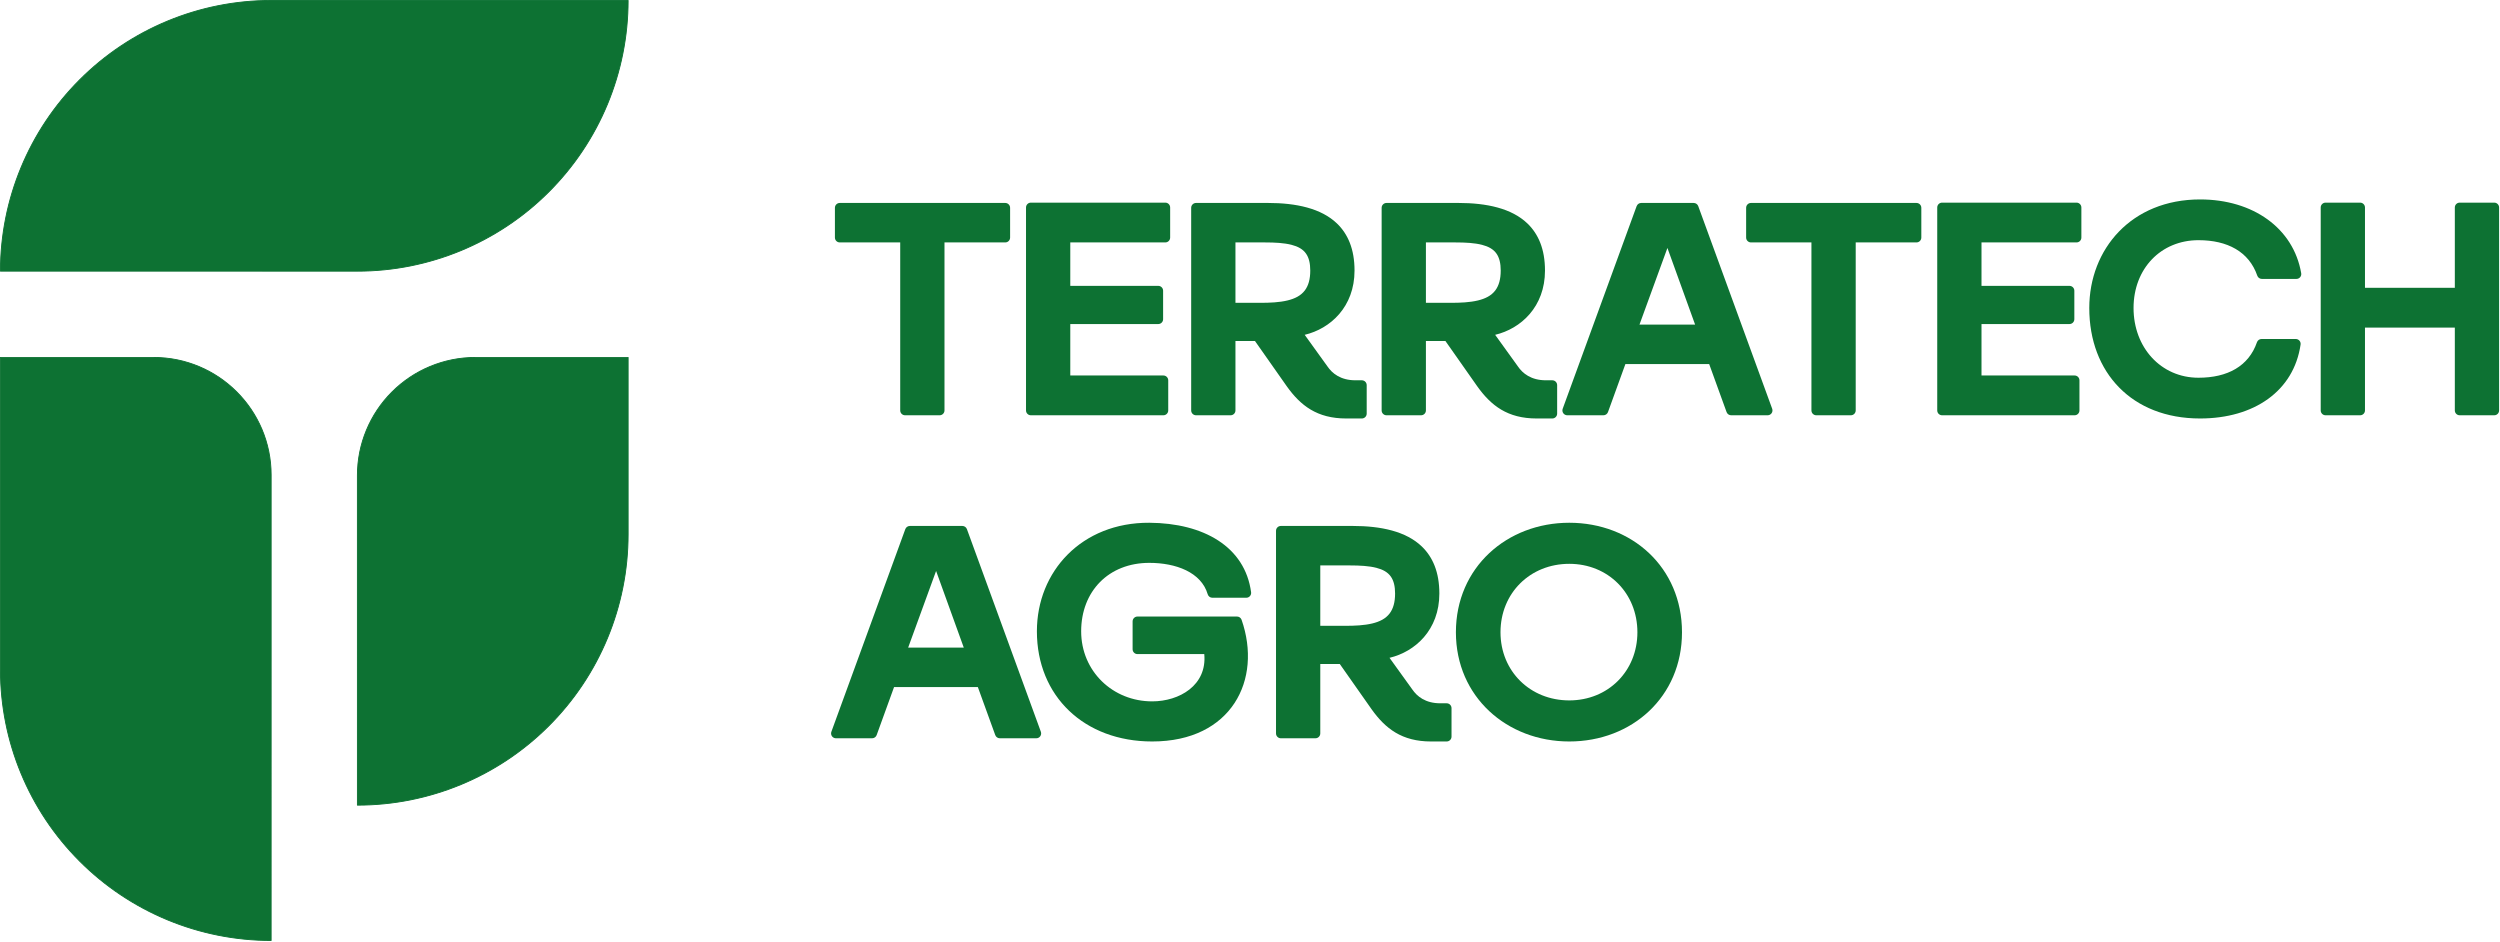
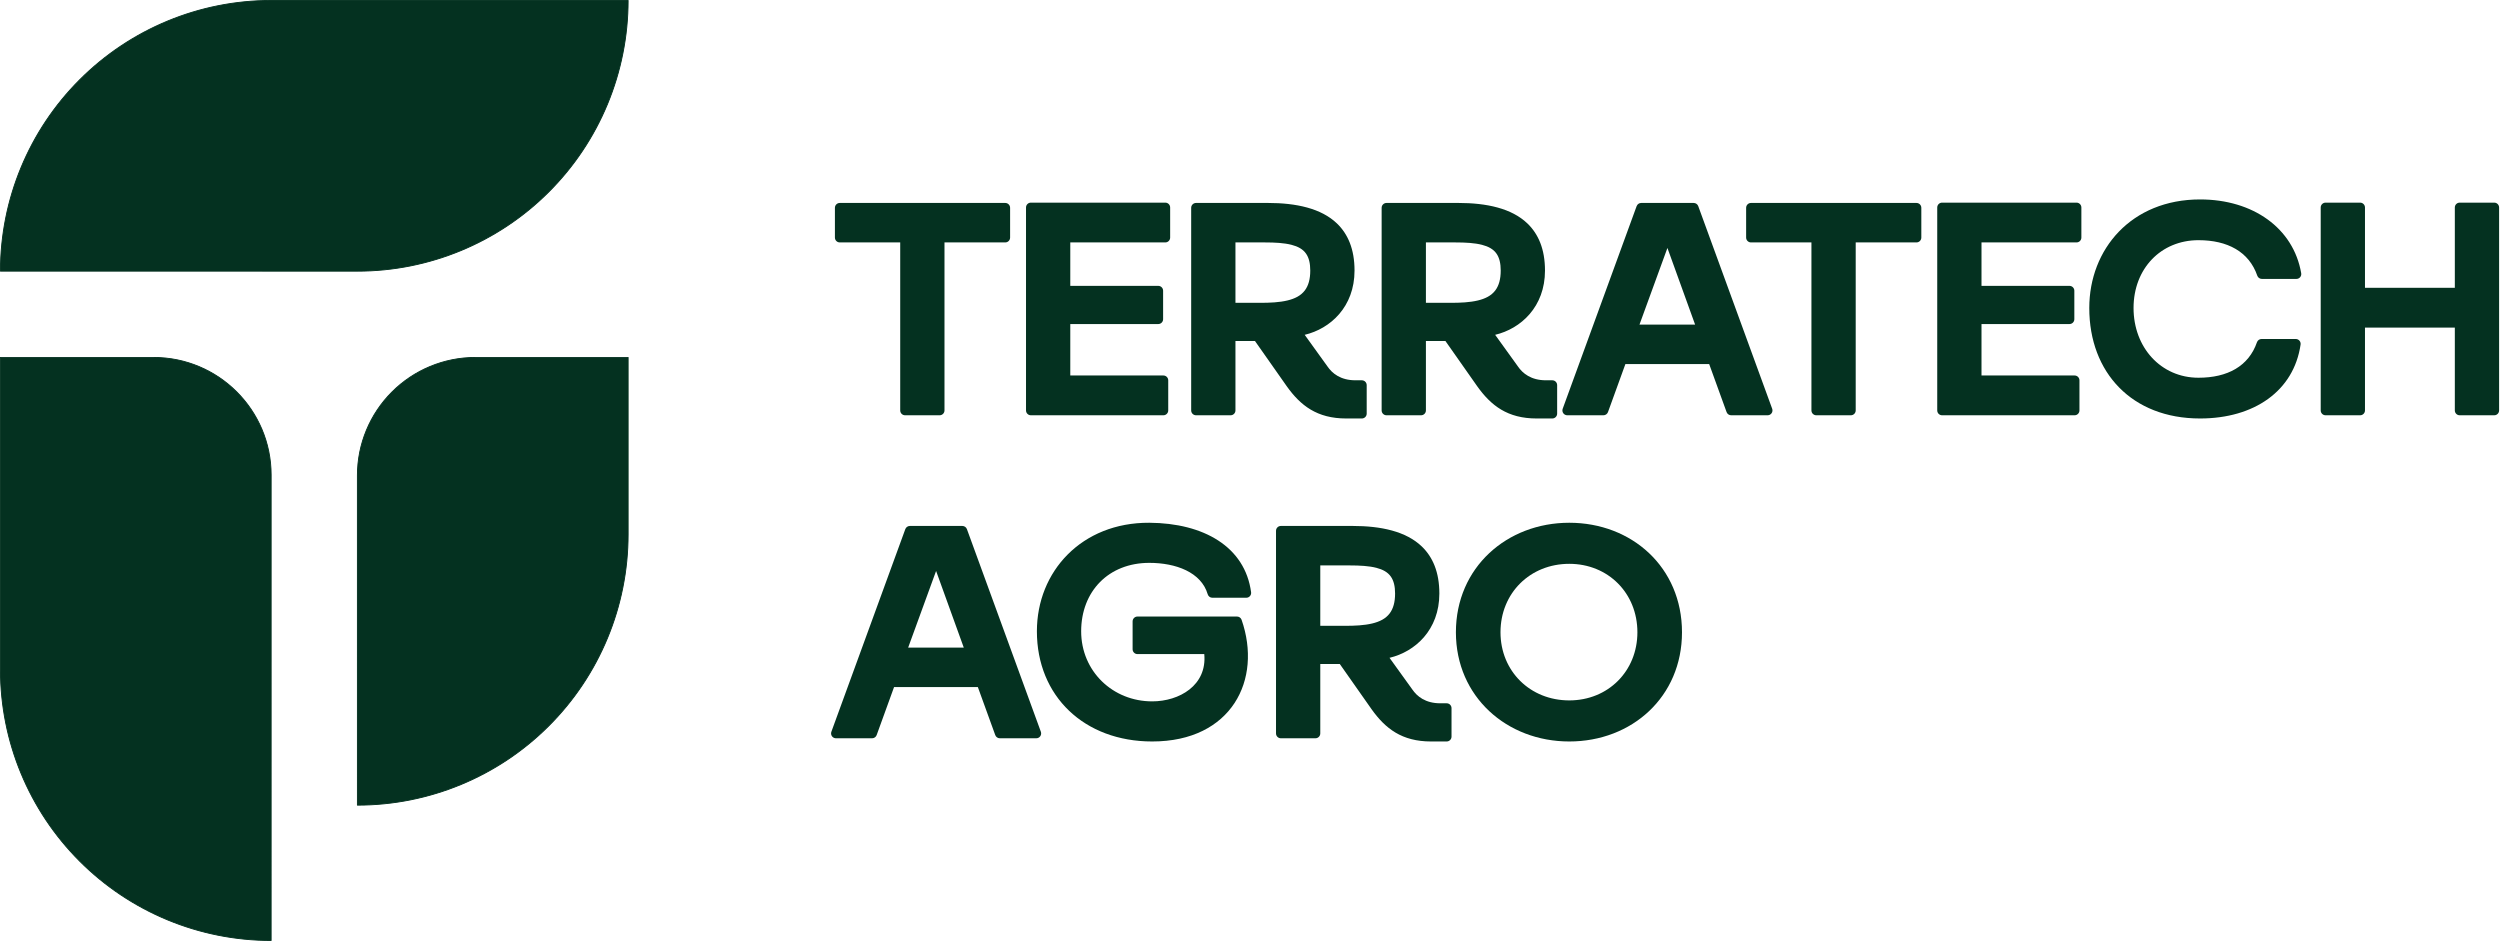
<svg xmlns="http://www.w3.org/2000/svg" width="2666" height="1004" viewBox="0 0 2666 1004" version="1.1" xml:space="preserve" style="fill-rule:evenodd;clip-rule:evenodd;stroke-linejoin:round;stroke-miterlimit:2;">
  <g transform="matrix(1,0,0,1,-667.2296,-998.2748)">
    <g transform="matrix(10.34609,0,0,10.34609,-9647.326,-1976.288)">
      <g transform="matrix(0.494897,0,0,0.494897,1083.047,329.81)">
-         <path d="M21.733,1.01L14.533,1.01C13.975,1.01 13.523,0.558 13.523,0L13.523,-34.99L0.933,-34.99C0.375,-34.99 -0.077,-35.442 -0.077,-36L-0.077,-42.2C-0.077,-42.758 0.375,-43.211 0.933,-43.211L35.4,-43.211C35.958,-43.211 36.41,-42.758 36.41,-42.2L36.41,-36C36.41,-35.442 35.958,-34.99 35.4,-34.99L22.744,-34.99L22.744,-0C22.744,0.558 22.291,1.01 21.733,1.01ZM68.334,1.01L40.734,1.01C40.176,1.01 39.723,0.558 39.723,0L39.723,-42.267C39.723,-42.825 40.176,-43.277 40.734,-43.277L68.734,-43.277C69.292,-43.277 69.744,-42.825 69.744,-42.267L69.744,-36C69.744,-35.442 69.292,-34.99 68.734,-34.99L48.944,-34.99L48.944,-25.944L67.267,-25.944C67.825,-25.944 68.277,-25.491 68.277,-24.933L68.277,-19C68.277,-18.442 67.825,-17.99 67.267,-17.99L48.944,-17.99L48.944,-7.277L68.334,-7.277C68.892,-7.277 69.344,-6.825 69.344,-6.267L69.344,-0C69.344,0.558 68.892,1.01 68.334,1.01Z" style="fill:rgb(13,114,51);" />
+         <path d="M21.733,1.01L14.533,1.01C13.975,1.01 13.523,0.558 13.523,0L13.523,-34.99L0.933,-34.99C0.375,-34.99 -0.077,-35.442 -0.077,-36L-0.077,-42.2C-0.077,-42.758 0.375,-43.211 0.933,-43.211L35.4,-43.211C35.958,-43.211 36.41,-42.758 36.41,-42.2L36.41,-36C36.41,-35.442 35.958,-34.99 35.4,-34.99L22.744,-34.99L22.744,-0C22.744,0.558 22.291,1.01 21.733,1.01ZM68.334,1.01L40.734,1.01C40.176,1.01 39.723,0.558 39.723,0L39.723,-42.267C39.723,-42.825 40.176,-43.277 40.734,-43.277L68.734,-43.277C69.292,-43.277 69.744,-42.825 69.744,-42.267L69.744,-36C69.744,-35.442 69.292,-34.99 68.734,-34.99L48.944,-34.99L48.944,-25.944L67.267,-25.944C67.825,-25.944 68.277,-25.491 68.277,-24.933L68.277,-19C68.277,-18.442 67.825,-17.99 67.267,-17.99L48.944,-17.99L48.944,-7.277L68.334,-7.277C68.892,-7.277 69.344,-6.825 69.344,-6.267L69.344,-0C69.344,0.558 68.892,1.01 68.334,1.01Z" style="fill:rgb(4,49,32);" />
      </g>
      <g transform="matrix(0.494897,0,0,0.494897,1083.047,329.81)">
-         <path d="M94.867,-5.6C97.534,-1.867 100.734,0.667 106.401,0.667L109.667,0.667L109.667,-5.267L108.334,-5.267C104.801,-5.267 102.801,-6.933 101.667,-8.6L96,-16.467C101.467,-17.067 107.134,-21.4 107.134,-29.133C107.134,-39.467 99.334,-42.2 90.134,-42.2L75.134,-42.2L75.134,0L82.334,0L82.334,-15.467L87.934,-15.467L94.867,-5.6ZM82.334,-21.4L82.334,-36L89.467,-36C95.934,-36 99.934,-35 99.934,-29.133C99.934,-22.2 94.6,-21.4 88.467,-21.4L82.334,-21.4Z" style="fill:rgb(13,114,51);fill-rule:nonzero;" />
+         <path d="M94.867,-5.6C97.534,-1.867 100.734,0.667 106.401,0.667L109.667,0.667L109.667,-5.267L108.334,-5.267C104.801,-5.267 102.801,-6.933 101.667,-8.6L96,-16.467C101.467,-17.067 107.134,-21.4 107.134,-29.133C107.134,-39.467 99.334,-42.2 90.134,-42.2L75.134,-42.2L75.134,0L82.334,0L82.334,-15.467L87.934,-15.467L94.867,-5.6ZM82.334,-21.4L82.334,-36L89.467,-36C95.934,-36 99.934,-35 99.934,-29.133C99.934,-22.2 94.6,-21.4 88.467,-21.4L82.334,-21.4Z" style="fill:rgb(4,49,32);fill-rule:nonzero;" />
      </g>
      <g transform="matrix(0.494897,0,0,0.494897,1083.047,329.81)">
-         <path d="M94.041,-5.019L87.409,-14.456L83.344,-14.456L83.344,-0C83.344,0.558 82.892,1.01 82.334,1.01L75.134,1.01C74.576,1.01 74.123,0.558 74.123,0L74.123,-42.2C74.123,-42.758 74.576,-43.211 75.134,-43.211L90.134,-43.211C95.946,-43.211 101.206,-42.103 104.501,-38.924C106.758,-36.747 108.144,-33.605 108.144,-29.133C108.144,-21.561 103.105,-17.014 97.763,-15.748L102.487,-9.191L102.503,-9.168C103.492,-7.713 105.248,-6.277 108.334,-6.277L109.667,-6.277C110.225,-6.277 110.678,-5.825 110.678,-5.267L110.678,0.667C110.678,1.225 110.225,1.677 109.667,1.677L106.401,1.677C100.335,1.677 96.899,-1.017 94.045,-5.013L94.041,-5.019ZM95.691,-6.185C98.17,-2.716 101.134,-0.344 106.401,-0.344L108.657,-0.344L108.657,-4.256L108.334,-4.256C104.363,-4.256 102.12,-6.144 100.841,-8.018L95.181,-15.876C94.971,-16.168 94.931,-16.549 95.077,-16.877C95.223,-17.206 95.533,-17.432 95.89,-17.471C100.92,-18.023 106.124,-22.019 106.124,-29.133C106.124,-32.929 105.014,-35.622 103.098,-37.47C100.134,-40.33 95.362,-41.19 90.134,-41.19L76.144,-41.19L76.144,-1.01L81.323,-1.01L81.323,-15.467C81.323,-16.025 81.776,-16.477 82.334,-16.477L87.934,-16.477C88.263,-16.477 88.571,-16.317 88.76,-16.048L95.691,-6.185ZM81.323,-21.4L81.323,-36C81.323,-36.558 81.776,-37.01 82.334,-37.01L89.467,-37.01C91.829,-37.01 93.875,-36.874 95.537,-36.445C97.395,-35.966 98.805,-35.12 99.728,-33.776C100.503,-32.647 100.944,-31.144 100.944,-29.133C100.944,-26.784 100.372,-25.066 99.425,-23.8C98.311,-22.31 96.659,-21.425 94.656,-20.941C92.83,-20.499 90.7,-20.39 88.467,-20.39L82.334,-20.39C81.776,-20.39 81.323,-20.842 81.323,-21.4ZM83.344,-22.41L88.467,-22.41C90.528,-22.41 92.495,-22.497 94.181,-22.905C95.691,-23.27 96.967,-23.887 97.807,-25.011C98.536,-25.985 98.924,-27.323 98.924,-29.133C98.924,-30.643 98.644,-31.784 98.062,-32.632C97.402,-33.594 96.361,-34.146 95.033,-34.489C93.509,-34.881 91.632,-34.99 89.467,-34.99L83.344,-34.99L83.344,-22.41Z" style="fill:rgb(13,114,51);" />
+         <path d="M94.041,-5.019L87.409,-14.456L83.344,-14.456L83.344,-0C83.344,0.558 82.892,1.01 82.334,1.01L75.134,1.01C74.576,1.01 74.123,0.558 74.123,0L74.123,-42.2C74.123,-42.758 74.576,-43.211 75.134,-43.211L90.134,-43.211C95.946,-43.211 101.206,-42.103 104.501,-38.924C106.758,-36.747 108.144,-33.605 108.144,-29.133C108.144,-21.561 103.105,-17.014 97.763,-15.748L102.487,-9.191L102.503,-9.168C103.492,-7.713 105.248,-6.277 108.334,-6.277L109.667,-6.277C110.225,-6.277 110.678,-5.825 110.678,-5.267L110.678,0.667C110.678,1.225 110.225,1.677 109.667,1.677L106.401,1.677C100.335,1.677 96.899,-1.017 94.045,-5.013L94.041,-5.019ZM95.691,-6.185C98.17,-2.716 101.134,-0.344 106.401,-0.344L108.657,-0.344L108.657,-4.256L108.334,-4.256C104.363,-4.256 102.12,-6.144 100.841,-8.018L95.181,-15.876C94.971,-16.168 94.931,-16.549 95.077,-16.877C95.223,-17.206 95.533,-17.432 95.89,-17.471C100.92,-18.023 106.124,-22.019 106.124,-29.133C106.124,-32.929 105.014,-35.622 103.098,-37.47C100.134,-40.33 95.362,-41.19 90.134,-41.19L76.144,-41.19L76.144,-1.01L81.323,-1.01L81.323,-15.467C81.323,-16.025 81.776,-16.477 82.334,-16.477L87.934,-16.477C88.263,-16.477 88.571,-16.317 88.76,-16.048L95.691,-6.185ZM81.323,-21.4L81.323,-36C81.323,-36.558 81.776,-37.01 82.334,-37.01L89.467,-37.01C91.829,-37.01 93.875,-36.874 95.537,-36.445C97.395,-35.966 98.805,-35.12 99.728,-33.776C100.503,-32.647 100.944,-31.144 100.944,-29.133C100.944,-26.784 100.372,-25.066 99.425,-23.8C98.311,-22.31 96.659,-21.425 94.656,-20.941C92.83,-20.499 90.7,-20.39 88.467,-20.39L82.334,-20.39C81.776,-20.39 81.323,-20.842 81.323,-21.4ZM83.344,-22.41L88.467,-22.41C90.528,-22.41 92.495,-22.497 94.181,-22.905C95.691,-23.27 96.967,-23.887 97.807,-25.011C98.536,-25.985 98.924,-27.323 98.924,-29.133C98.924,-30.643 98.644,-31.784 98.062,-32.632C97.402,-33.594 96.361,-34.146 95.033,-34.489C93.509,-34.881 91.632,-34.99 89.467,-34.99L83.344,-34.99L83.344,-22.41Z" style="fill:rgb(4,49,32);" />
      </g>
      <g transform="matrix(0.494897,0,0,0.494897,1083.047,329.81)">
-         <path d="M134.534,-5.6L127.601,-15.467L122.001,-15.467L122.001,0L114.801,0L114.801,-42.2L129.801,-42.2C139.001,-42.2 146.801,-39.467 146.801,-29.133C146.801,-21.4 141.134,-17.067 135.667,-16.467L141.334,-8.6C142.467,-6.933 144.467,-5.267 148.001,-5.267L149.334,-5.267L149.334,0.667L146.067,0.667C140.401,0.667 137.201,-1.867 134.534,-5.6ZM122.001,-21.4L128.134,-21.4C134.267,-21.4 139.601,-22.2 139.601,-29.133C139.601,-35 135.601,-36 129.134,-36L122.001,-36L122.001,-21.4Z" style="fill:rgb(13,114,51);" />
+         <path d="M134.534,-5.6L127.601,-15.467L122.001,-15.467L122.001,0L114.801,0L114.801,-42.2L129.801,-42.2C139.001,-42.2 146.801,-39.467 146.801,-29.133C146.801,-21.4 141.134,-17.067 135.667,-16.467L141.334,-8.6C142.467,-6.933 144.467,-5.267 148.001,-5.267L149.334,-5.267L149.334,0.667L146.067,0.667C140.401,0.667 137.201,-1.867 134.534,-5.6ZM122.001,-21.4L128.134,-21.4C134.267,-21.4 139.601,-22.2 139.601,-29.133C139.601,-35 135.601,-36 129.134,-36L122.001,-36L122.001,-21.4Z" style="fill:rgb(4,49,32);" />
      </g>
      <g transform="matrix(0.494897,0,0,0.494897,1083.047,329.81)">
-         <path d="M133.707,-5.019L127.076,-14.456L123.011,-14.456L123.011,0C123.011,0.558 122.559,1.01 122.001,1.01L114.801,1.01C114.243,1.01 113.79,0.558 113.79,0L113.79,-42.2C113.79,-42.758 114.243,-43.211 114.801,-43.211L129.801,-43.211C135.613,-43.211 140.873,-42.103 144.168,-38.924C146.425,-36.747 147.811,-33.605 147.811,-29.133C147.811,-21.561 142.772,-17.014 137.43,-15.748L142.154,-9.191L142.169,-9.168C143.159,-7.713 144.915,-6.277 148.001,-6.277L149.334,-6.277C149.892,-6.277 150.344,-5.825 150.344,-5.267L150.344,0.667C150.344,1.225 149.892,1.677 149.334,1.677L146.067,1.677C140.002,1.677 136.566,-1.017 133.712,-5.013L133.707,-5.019ZM135.358,-6.185C137.836,-2.716 140.801,-0.344 146.067,-0.344L148.324,-0.344L148.324,-4.256L148.001,-4.256C144.029,-4.256 141.787,-6.144 140.508,-8.018L134.848,-15.876C134.638,-16.168 134.598,-16.549 134.744,-16.877C134.89,-17.206 135.2,-17.432 135.557,-17.471C140.587,-18.023 145.79,-22.019 145.79,-29.133C145.79,-32.929 144.681,-35.622 142.765,-37.47C139.801,-40.33 135.029,-41.19 129.801,-41.19L115.811,-41.19L115.811,-1.01L120.99,-1.01L120.99,-15.467C120.99,-16.025 121.443,-16.477 122.001,-16.477L127.601,-16.477C127.93,-16.477 128.238,-16.317 128.427,-16.048L135.358,-6.185ZM120.99,-21.4L120.99,-36C120.99,-36.558 121.443,-37.01 122.001,-37.01L129.134,-37.01C131.496,-37.01 133.541,-36.874 135.204,-36.445C137.062,-35.966 138.472,-35.12 139.395,-33.776C140.17,-32.647 140.611,-31.144 140.611,-29.133C140.611,-26.784 140.038,-25.066 139.092,-23.8C137.978,-22.31 136.326,-21.425 134.323,-20.941C132.497,-20.499 130.367,-20.39 128.134,-20.39L122.001,-20.39C121.443,-20.39 120.99,-20.842 120.99,-21.4ZM123.011,-22.41L128.134,-22.41C130.195,-22.41 132.162,-22.497 133.848,-22.905C135.358,-23.27 136.634,-23.887 137.474,-25.011C138.203,-25.985 138.59,-27.323 138.59,-29.133C138.59,-30.643 138.311,-31.784 137.729,-32.632C137.069,-33.594 136.028,-34.146 134.7,-34.489C133.176,-34.881 131.299,-34.99 129.134,-34.99L123.011,-34.99L123.011,-22.41Z" style="fill:rgb(13,114,51);" />
+         <path d="M133.707,-5.019L127.076,-14.456L123.011,-14.456L123.011,0C123.011,0.558 122.559,1.01 122.001,1.01L114.801,1.01C114.243,1.01 113.79,0.558 113.79,0L113.79,-42.2C113.79,-42.758 114.243,-43.211 114.801,-43.211L129.801,-43.211C135.613,-43.211 140.873,-42.103 144.168,-38.924C146.425,-36.747 147.811,-33.605 147.811,-29.133C147.811,-21.561 142.772,-17.014 137.43,-15.748L142.154,-9.191L142.169,-9.168C143.159,-7.713 144.915,-6.277 148.001,-6.277L149.334,-6.277C149.892,-6.277 150.344,-5.825 150.344,-5.267L150.344,0.667C150.344,1.225 149.892,1.677 149.334,1.677L146.067,1.677C140.002,1.677 136.566,-1.017 133.712,-5.013L133.707,-5.019ZM135.358,-6.185C137.836,-2.716 140.801,-0.344 146.067,-0.344L148.324,-0.344L148.324,-4.256L148.001,-4.256C144.029,-4.256 141.787,-6.144 140.508,-8.018L134.848,-15.876C134.638,-16.168 134.598,-16.549 134.744,-16.877C134.89,-17.206 135.2,-17.432 135.557,-17.471C140.587,-18.023 145.79,-22.019 145.79,-29.133C145.79,-32.929 144.681,-35.622 142.765,-37.47C139.801,-40.33 135.029,-41.19 129.801,-41.19L115.811,-41.19L115.811,-1.01L120.99,-1.01L120.99,-15.467C120.99,-16.025 121.443,-16.477 122.001,-16.477L127.601,-16.477C127.93,-16.477 128.238,-16.317 128.427,-16.048L135.358,-6.185ZM120.99,-21.4L120.99,-36C120.99,-36.558 121.443,-37.01 122.001,-37.01L129.134,-37.01C131.496,-37.01 133.541,-36.874 135.204,-36.445C137.062,-35.966 138.472,-35.12 139.395,-33.776C140.17,-32.647 140.611,-31.144 140.611,-29.133C140.611,-26.784 140.038,-25.066 139.092,-23.8C137.978,-22.31 136.326,-21.425 134.323,-20.941C132.497,-20.499 130.367,-20.39 128.134,-20.39L122.001,-20.39C121.443,-20.39 120.99,-20.842 120.99,-21.4ZM123.011,-22.41L128.134,-22.41C130.195,-22.41 132.162,-22.497 133.848,-22.905C135.358,-23.27 136.634,-23.887 137.474,-25.011C138.203,-25.985 138.59,-27.323 138.59,-29.133C138.59,-30.643 138.311,-31.784 137.729,-32.632C137.069,-33.594 136.028,-34.146 134.7,-34.489C133.176,-34.881 131.299,-34.99 129.134,-34.99L123.011,-34.99L123.011,-22.41Z" style="fill:rgb(4,49,32);" />
      </g>
      <g transform="matrix(0.494897,0,0,0.494897,1084.126,329.81)">
-         <path d="M157.801,1.01L150.267,1.01C149.938,1.01 149.629,0.849 149.44,0.579C149.251,0.309 149.205,-0.037 149.318,-0.346L164.718,-42.547C164.864,-42.945 165.243,-43.211 165.667,-43.211L176.601,-43.211C177.025,-43.211 177.404,-42.945 177.55,-42.547L192.95,-0.346C193.063,-0.037 193.018,0.309 192.829,0.579C192.64,0.849 192.331,1.01 192.001,1.01L184.401,1.01C183.976,1.01 183.596,0.744 183.451,0.344L179.826,-9.656L162.376,-9.656L158.751,0.344C158.606,0.744 158.226,1.01 157.801,1.01ZM165.311,-17.877L176.895,-17.877L171.13,-33.838L165.311,-17.877Z" style="fill:rgb(13,114,51);" />
+         <path d="M157.801,1.01L150.267,1.01C149.938,1.01 149.629,0.849 149.44,0.579C149.251,0.309 149.205,-0.037 149.318,-0.346L164.718,-42.547C164.864,-42.945 165.243,-43.211 165.667,-43.211L176.601,-43.211C177.025,-43.211 177.404,-42.945 177.55,-42.547L192.95,-0.346C193.063,-0.037 193.018,0.309 192.829,0.579C192.64,0.849 192.331,1.01 192.001,1.01L184.401,1.01C183.976,1.01 183.596,0.744 183.451,0.344L179.826,-9.656L162.376,-9.656L158.751,0.344C158.606,0.744 158.226,1.01 157.801,1.01ZM165.311,-17.877L176.895,-17.877L171.13,-33.838L165.311,-17.877Z" style="fill:rgb(4,49,32);" />
      </g>
      <g transform="matrix(0.494897,0,0,0.494897,1176.969,329.81)">
-         <path d="M21.733,1.01L14.533,1.01C13.975,1.01 13.523,0.558 13.523,0L13.523,-34.99L0.933,-34.99C0.375,-34.99 -0.077,-35.442 -0.077,-36L-0.077,-42.2C-0.077,-42.758 0.375,-43.211 0.933,-43.211L35.4,-43.211C35.958,-43.211 36.41,-42.758 36.41,-42.2L36.41,-36C36.41,-35.442 35.958,-34.99 35.4,-34.99L22.744,-34.99L22.744,-0C22.744,0.558 22.291,1.01 21.733,1.01Z" style="fill:rgb(13,114,51);" />
+         <path d="M21.733,1.01L14.533,1.01C13.975,1.01 13.523,0.558 13.523,0L13.523,-34.99L0.933,-34.99C0.375,-34.99 -0.077,-35.442 -0.077,-36L-0.077,-42.2C-0.077,-42.758 0.375,-43.211 0.933,-43.211L35.4,-43.211C35.958,-43.211 36.41,-42.758 36.41,-42.2L36.41,-36C36.41,-35.442 35.958,-34.99 35.4,-34.99L22.744,-34.99L22.744,-0C22.744,0.558 22.291,1.01 21.733,1.01Z" style="fill:rgb(4,49,32);" />
      </g>
      <g transform="matrix(0.494897,0,0,0.494897,1176.969,329.81)">
-         <path d="M68.334,1.01L40.734,1.01C40.176,1.01 39.724,0.558 39.724,0L39.724,-42.267C39.724,-42.825 40.176,-43.277 40.734,-43.277L68.734,-43.277C69.292,-43.277 69.744,-42.825 69.744,-42.267L69.744,-36C69.744,-35.442 69.292,-34.99 68.734,-34.99L48.944,-34.99L48.944,-25.944L67.267,-25.944C67.825,-25.944 68.278,-25.491 68.278,-24.933L68.278,-19C68.278,-18.442 67.825,-17.99 67.267,-17.99L48.944,-17.99L48.944,-7.277L68.334,-7.277C68.892,-7.277 69.344,-6.825 69.344,-6.267L69.344,0C69.344,0.558 68.892,1.01 68.334,1.01Z" style="fill:rgb(13,114,51);" />
+         <path d="M68.334,1.01L40.734,1.01C40.176,1.01 39.724,0.558 39.724,0L39.724,-42.267C39.724,-42.825 40.176,-43.277 40.734,-43.277L68.734,-43.277C69.292,-43.277 69.744,-42.825 69.744,-42.267L69.744,-36C69.744,-35.442 69.292,-34.99 68.734,-34.99L48.944,-34.99L48.944,-25.944L67.267,-25.944C67.825,-25.944 68.278,-25.491 68.278,-24.933L68.278,-19C68.278,-18.442 67.825,-17.99 67.267,-17.99L48.944,-17.99L48.944,-7.277L68.334,-7.277C68.892,-7.277 69.344,-6.825 69.344,-6.267L69.344,0C69.344,0.558 68.892,1.01 68.334,1.01Z" style="fill:rgb(4,49,32);" />
      </g>
      <g transform="matrix(0.494897,0,0,0.494897,1176.969,329.81)">
-         <path d="M107.267,-14.877L114.4,-14.877C114.693,-14.877 114.972,-14.75 115.164,-14.528C115.356,-14.306 115.442,-14.012 115.4,-13.722C113.996,-4.03 105.703,1.677 94.467,1.677C87.359,1.677 81.602,-0.716 77.613,-4.775C73.624,-8.834 71.39,-14.574 71.39,-21.333C71.39,-33.61 80.168,-43.944 94.467,-43.944C105.482,-43.944 113.916,-37.973 115.529,-28.571C115.58,-28.278 115.498,-27.977 115.306,-27.749C115.114,-27.521 114.831,-27.39 114.534,-27.39L107.334,-27.39C106.903,-27.39 106.519,-27.663 106.379,-28.07C104.653,-33.062 100.173,-35.457 94.133,-35.457C86.305,-35.457 80.61,-29.534 80.61,-21.333C80.61,-13.124 86.297,-6.81 94.133,-6.81C100.171,-6.81 104.587,-9.207 106.312,-14.197C106.453,-14.604 106.836,-14.877 107.267,-14.877Z" style="fill:rgb(13,114,51);" />
+         <path d="M107.267,-14.877L114.4,-14.877C114.693,-14.877 114.972,-14.75 115.164,-14.528C115.356,-14.306 115.442,-14.012 115.4,-13.722C113.996,-4.03 105.703,1.677 94.467,1.677C87.359,1.677 81.602,-0.716 77.613,-4.775C73.624,-8.834 71.39,-14.574 71.39,-21.333C71.39,-33.61 80.168,-43.944 94.467,-43.944C105.482,-43.944 113.916,-37.973 115.529,-28.571C115.58,-28.278 115.498,-27.977 115.306,-27.749C115.114,-27.521 114.831,-27.39 114.534,-27.39L107.334,-27.39C106.903,-27.39 106.519,-27.663 106.379,-28.07C104.653,-33.062 100.173,-35.457 94.133,-35.457C86.305,-35.457 80.61,-29.534 80.61,-21.333C80.61,-13.124 86.297,-6.81 94.133,-6.81C100.171,-6.81 104.587,-9.207 106.312,-14.197C106.453,-14.604 106.836,-14.877 107.267,-14.877Z" style="fill:rgb(4,49,32);" />
      </g>
      <g transform="matrix(0.494897,0,0,0.494897,1176.969,329.81)">
-         <path d="M127.8,1.01L120.6,1.01C120.042,1.01 119.59,0.558 119.59,0L119.59,-42.267C119.59,-42.825 120.042,-43.277 120.6,-43.277L127.8,-43.277C128.358,-43.277 128.811,-42.825 128.811,-42.267L128.811,-25.544L147.523,-25.544L147.523,-42.267C147.523,-42.825 147.976,-43.277 148.534,-43.277L155.734,-43.277C156.292,-43.277 156.744,-42.825 156.744,-42.267L156.744,-0C156.744,0.558 156.292,1.01 155.734,1.01L148.534,1.01C147.976,1.01 147.523,0.558 147.523,0L147.523,-17.256L128.811,-17.256L128.811,0C128.811,0.558 128.358,1.01 127.8,1.01Z" style="fill:rgb(13,114,51);" />
+         <path d="M127.8,1.01L120.6,1.01C120.042,1.01 119.59,0.558 119.59,0L119.59,-42.267C119.59,-42.825 120.042,-43.277 120.6,-43.277L127.8,-43.277C128.358,-43.277 128.811,-42.825 128.811,-42.267L128.811,-25.544L147.523,-25.544L147.523,-42.267C147.523,-42.825 147.976,-43.277 148.534,-43.277L155.734,-43.277C156.292,-43.277 156.744,-42.825 156.744,-42.267L156.744,-0C156.744,0.558 156.292,1.01 155.734,1.01L148.534,1.01C147.976,1.01 147.523,0.558 147.523,0L147.523,-17.256L128.811,-17.256L128.811,0C128.811,0.558 128.358,1.01 127.8,1.01Z" style="fill:rgb(4,49,32);" />
      </g>
      <g transform="matrix(0.494897,0,0,0.494897,1083.047,363.1022)">
-         <path d="M7.667,1.01L0.133,1.01C-0.196,1.01 -0.505,0.849 -0.695,0.579C-0.884,0.309 -0.929,-0.037 -0.816,-0.346L14.584,-42.547C14.73,-42.945 15.109,-43.211 15.533,-43.211L26.467,-43.211C26.891,-43.211 27.27,-42.945 27.416,-42.547L42.816,-0.346C42.929,-0.037 42.884,0.309 42.695,0.579C42.506,0.849 42.197,1.01 41.867,1.01L34.267,1.01C33.842,1.01 33.462,0.744 33.317,0.344L29.692,-9.656L12.242,-9.656L8.617,0.344C8.472,0.744 8.092,1.01 7.667,1.01ZM15.177,-17.877L26.761,-17.877L20.996,-33.838L15.177,-17.877Z" style="fill:rgb(13,114,51);" />
+         <path d="M7.667,1.01L0.133,1.01C-0.196,1.01 -0.505,0.849 -0.695,0.579C-0.884,0.309 -0.929,-0.037 -0.816,-0.346L14.584,-42.547C14.73,-42.945 15.109,-43.211 15.533,-43.211L26.467,-43.211C26.891,-43.211 27.27,-42.945 27.416,-42.547L42.816,-0.346C42.929,-0.037 42.884,0.309 42.695,0.579C42.506,0.849 42.197,1.01 41.867,1.01L34.267,1.01C33.842,1.01 33.462,0.744 33.317,0.344L29.692,-9.656L12.242,-9.656L8.617,0.344C8.472,0.744 8.092,1.01 7.667,1.01ZM15.177,-17.877L26.761,-17.877L20.996,-33.838L15.177,-17.877Z" style="fill:rgb(4,49,32);" />
      </g>
      <g transform="matrix(0.494897,0,0,0.494897,1103.305,363.1022)">
-         <path d="M25.067,1.677C10.925,1.677 1.056,-7.752 1.056,-21.267C1.056,-33.749 10.386,-43.947 24.472,-43.877C35.786,-43.807 44.403,-38.887 45.668,-29.4C45.707,-29.112 45.619,-28.82 45.427,-28.601C45.235,-28.382 44.958,-28.257 44.667,-28.257L37.6,-28.257C37.152,-28.257 36.757,-28.552 36.631,-28.982C35.281,-33.583 29.988,-35.523 24.467,-35.523C16.001,-35.523 10.277,-29.608 10.277,-21.267C10.277,-12.971 16.833,-6.677 25.067,-6.677C30.7,-6.677 36.525,-9.997 35.916,-16.523L22,-16.523C21.442,-16.523 20.99,-16.975 20.99,-17.533L20.99,-23.333C20.99,-23.891 21.442,-24.344 22,-24.344L42.734,-24.344C43.163,-24.344 43.546,-24.072 43.688,-23.666C45.866,-17.412 45.339,-11.091 42.22,-6.33C39.104,-1.572 33.388,1.677 25.067,1.677Z" style="fill:rgb(13,114,51);" />
+         <path d="M25.067,1.677C10.925,1.677 1.056,-7.752 1.056,-21.267C1.056,-33.749 10.386,-43.947 24.472,-43.877C35.786,-43.807 44.403,-38.887 45.668,-29.4C45.707,-29.112 45.619,-28.82 45.427,-28.601C45.235,-28.382 44.958,-28.257 44.667,-28.257L37.6,-28.257C37.152,-28.257 36.757,-28.552 36.631,-28.982C35.281,-33.583 29.988,-35.523 24.467,-35.523C16.001,-35.523 10.277,-29.608 10.277,-21.267C10.277,-12.971 16.833,-6.677 25.067,-6.677C30.7,-6.677 36.525,-9.997 35.916,-16.523L22,-16.523C21.442,-16.523 20.99,-16.975 20.99,-17.533L20.99,-23.333C20.99,-23.891 21.442,-24.344 22,-24.344L42.734,-24.344C43.163,-24.344 43.546,-24.072 43.688,-23.666C45.866,-17.412 45.339,-11.091 42.22,-6.33C39.104,-1.572 33.388,1.677 25.067,1.677Z" style="fill:rgb(4,49,32);" />
      </g>
      <g transform="matrix(0.494897,0,0,0.494897,1103.305,363.1022)">
-         <path d="M70.774,-5.019L64.142,-14.456L60.077,-14.456L60.077,-0C60.077,0.558 59.625,1.01 59.067,1.01L51.867,1.01C51.309,1.01 50.857,0.558 50.857,0L50.857,-42.2C50.857,-42.758 51.309,-43.211 51.867,-43.211L66.867,-43.211C72.679,-43.211 77.939,-42.103 81.234,-38.924C83.491,-36.747 84.877,-33.605 84.877,-29.133C84.877,-21.561 79.838,-17.014 74.496,-15.748L79.22,-9.191L79.236,-9.168C80.225,-7.713 81.982,-6.277 85.067,-6.277L86.4,-6.277C86.958,-6.277 87.411,-5.825 87.411,-5.267L87.411,0.667C87.411,1.225 86.958,1.677 86.4,1.677L83.134,1.677C77.068,1.677 73.633,-1.017 70.778,-5.013L70.774,-5.019ZM60.077,-22.41L65.2,-22.41C67.261,-22.41 69.228,-22.497 70.915,-22.905C72.425,-23.27 73.7,-23.887 74.54,-25.011C75.269,-25.985 75.657,-27.323 75.657,-29.133C75.657,-30.643 75.378,-31.784 74.796,-32.632C74.135,-33.594 73.095,-34.146 71.766,-34.489C70.242,-34.881 68.365,-34.99 66.2,-34.99L60.077,-34.99L60.077,-22.41Z" style="fill:rgb(13,114,51);" />
+         <path d="M70.774,-5.019L64.142,-14.456L60.077,-14.456L60.077,-0C60.077,0.558 59.625,1.01 59.067,1.01L51.867,1.01C51.309,1.01 50.857,0.558 50.857,0L50.857,-42.2C50.857,-42.758 51.309,-43.211 51.867,-43.211L66.867,-43.211C72.679,-43.211 77.939,-42.103 81.234,-38.924C83.491,-36.747 84.877,-33.605 84.877,-29.133C84.877,-21.561 79.838,-17.014 74.496,-15.748L79.22,-9.191L79.236,-9.168C80.225,-7.713 81.982,-6.277 85.067,-6.277L86.4,-6.277C86.958,-6.277 87.411,-5.825 87.411,-5.267L87.411,0.667C87.411,1.225 86.958,1.677 86.4,1.677L83.134,1.677C77.068,1.677 73.633,-1.017 70.778,-5.013L70.774,-5.019ZM60.077,-22.41L65.2,-22.41C67.261,-22.41 69.228,-22.497 70.915,-22.905C72.425,-23.27 73.7,-23.887 74.54,-25.011C75.269,-25.985 75.657,-27.323 75.657,-29.133C75.657,-30.643 75.378,-31.784 74.796,-32.632C74.135,-33.594 73.095,-34.146 71.766,-34.489C70.242,-34.881 68.365,-34.99 66.2,-34.99L60.077,-34.99L60.077,-22.41Z" style="fill:rgb(4,49,32);" />
      </g>
      <g transform="matrix(0.494897,0,0,0.494897,1103.305,363.1022)">
-         <path d="M88.323,-21.067C88.323,-34.589 98.97,-43.877 111.934,-43.877C124.97,-43.877 135.411,-34.59 135.411,-21.067C135.411,-7.612 124.97,1.677 111.934,1.677C98.969,1.677 88.323,-7.614 88.323,-21.067ZM111.934,-6.877C120.025,-6.877 126.124,-12.976 126.124,-21.067C126.124,-29.221 120.026,-35.323 111.934,-35.323C103.777,-35.323 97.611,-29.223 97.611,-21.067C97.611,-12.974 103.778,-6.877 111.934,-6.877Z" style="fill:rgb(13,114,51);" />
+         <path d="M88.323,-21.067C88.323,-34.589 98.97,-43.877 111.934,-43.877C124.97,-43.877 135.411,-34.59 135.411,-21.067C135.411,-7.612 124.97,1.677 111.934,1.677C98.969,1.677 88.323,-7.614 88.323,-21.067ZM111.934,-6.877C120.025,-6.877 126.124,-12.976 126.124,-21.067C126.124,-29.221 120.026,-35.323 111.934,-35.323C103.777,-35.323 97.611,-29.223 97.611,-21.067C97.611,-12.974 103.778,-6.877 111.934,-6.877Z" style="fill:rgb(4,49,32);" />
      </g>
      <g transform="matrix(0.222903,0,0,0.222903,877.225,88.24027)">
        <g transform="matrix(14.28414,0,0,31.725,-51822.595,-9724.06)">
          <g transform="matrix(0.596685,0,0,0.268657,168.1454,-0.220699)">
-             <path d="M5895.527,1246.633C5895.527,1250.528 5893.98,1254.264 5891.225,1257.018C5888.471,1259.772 5884.736,1261.32 5880.841,1261.32L5861.473,1261.319C5861.473,1257.424 5863.02,1253.689 5865.775,1250.934C5868.529,1248.18 5872.264,1246.633 5876.159,1246.633L5895.527,1246.633Z" style="fill:rgb(13,114,51);stroke:rgb(13,114,51);stroke-width:0.05px;" />
+             <path d="M5895.527,1246.633C5895.527,1250.528 5893.98,1254.264 5891.225,1257.018C5888.471,1259.772 5884.736,1261.32 5880.841,1261.32L5861.473,1261.319C5861.473,1257.424 5863.02,1253.689 5865.775,1250.934C5868.529,1248.18 5872.264,1246.633 5876.159,1246.633L5895.527,1246.633Z" style="fill:rgb(4,49,32);stroke:rgb(4,49,32);stroke-width:0.05px;" />
          </g>
          <g transform="matrix(0.596685,0,0,0.268657,168.1454,-0.220699)">
-             <path d="M5869.782,1266C5873.304,1266 5876.16,1268.856 5876.16,1272.378L5876.159,1297.633C5872.264,1297.633 5868.529,1296.086 5865.775,1293.331C5863.02,1290.577 5861.473,1286.842 5861.473,1282.947L5861.473,1266L5869.782,1266Z" style="fill:rgb(13,114,51);stroke:rgb(13,114,51);stroke-width:0.05px;" />
+             <path d="M5869.782,1266C5873.304,1266 5876.16,1268.856 5876.16,1272.378L5876.159,1297.633C5872.264,1297.633 5868.529,1296.086 5865.775,1293.331C5863.02,1290.577 5861.473,1286.842 5861.473,1282.947L5861.473,1266L5869.782,1266Z" style="fill:rgb(4,49,32);stroke:rgb(4,49,32);stroke-width:0.05px;" />
          </g>
          <g transform="matrix(0.596685,0,0,0.268657,168.1454,-0.220699)">
-             <path d="M5887.24,1266C5885.543,1266 5883.915,1266.674 5882.715,1267.875C5881.514,1269.075 5880.84,1270.703 5880.84,1272.4L5880.841,1290.29C5884.736,1290.29 5888.471,1288.742 5891.225,1285.988C5893.98,1283.234 5895.527,1279.499 5895.527,1275.604L5895.527,1266L5887.24,1266Z" style="fill:rgb(13,114,51);stroke:rgb(13,114,51);stroke-width:0.05px;" />
+             <path d="M5887.24,1266C5885.543,1266 5883.915,1266.674 5882.715,1267.875C5881.514,1269.075 5880.84,1270.703 5880.84,1272.4L5880.841,1290.29C5884.736,1290.29 5888.471,1288.742 5891.225,1285.988C5893.98,1283.234 5895.527,1279.499 5895.527,1275.604L5895.527,1266L5887.24,1266Z" style="fill:rgb(4,49,32);stroke:rgb(4,49,32);stroke-width:0.05px;" />
          </g>
        </g>
      </g>
    </g>
  </g>
</svg>
